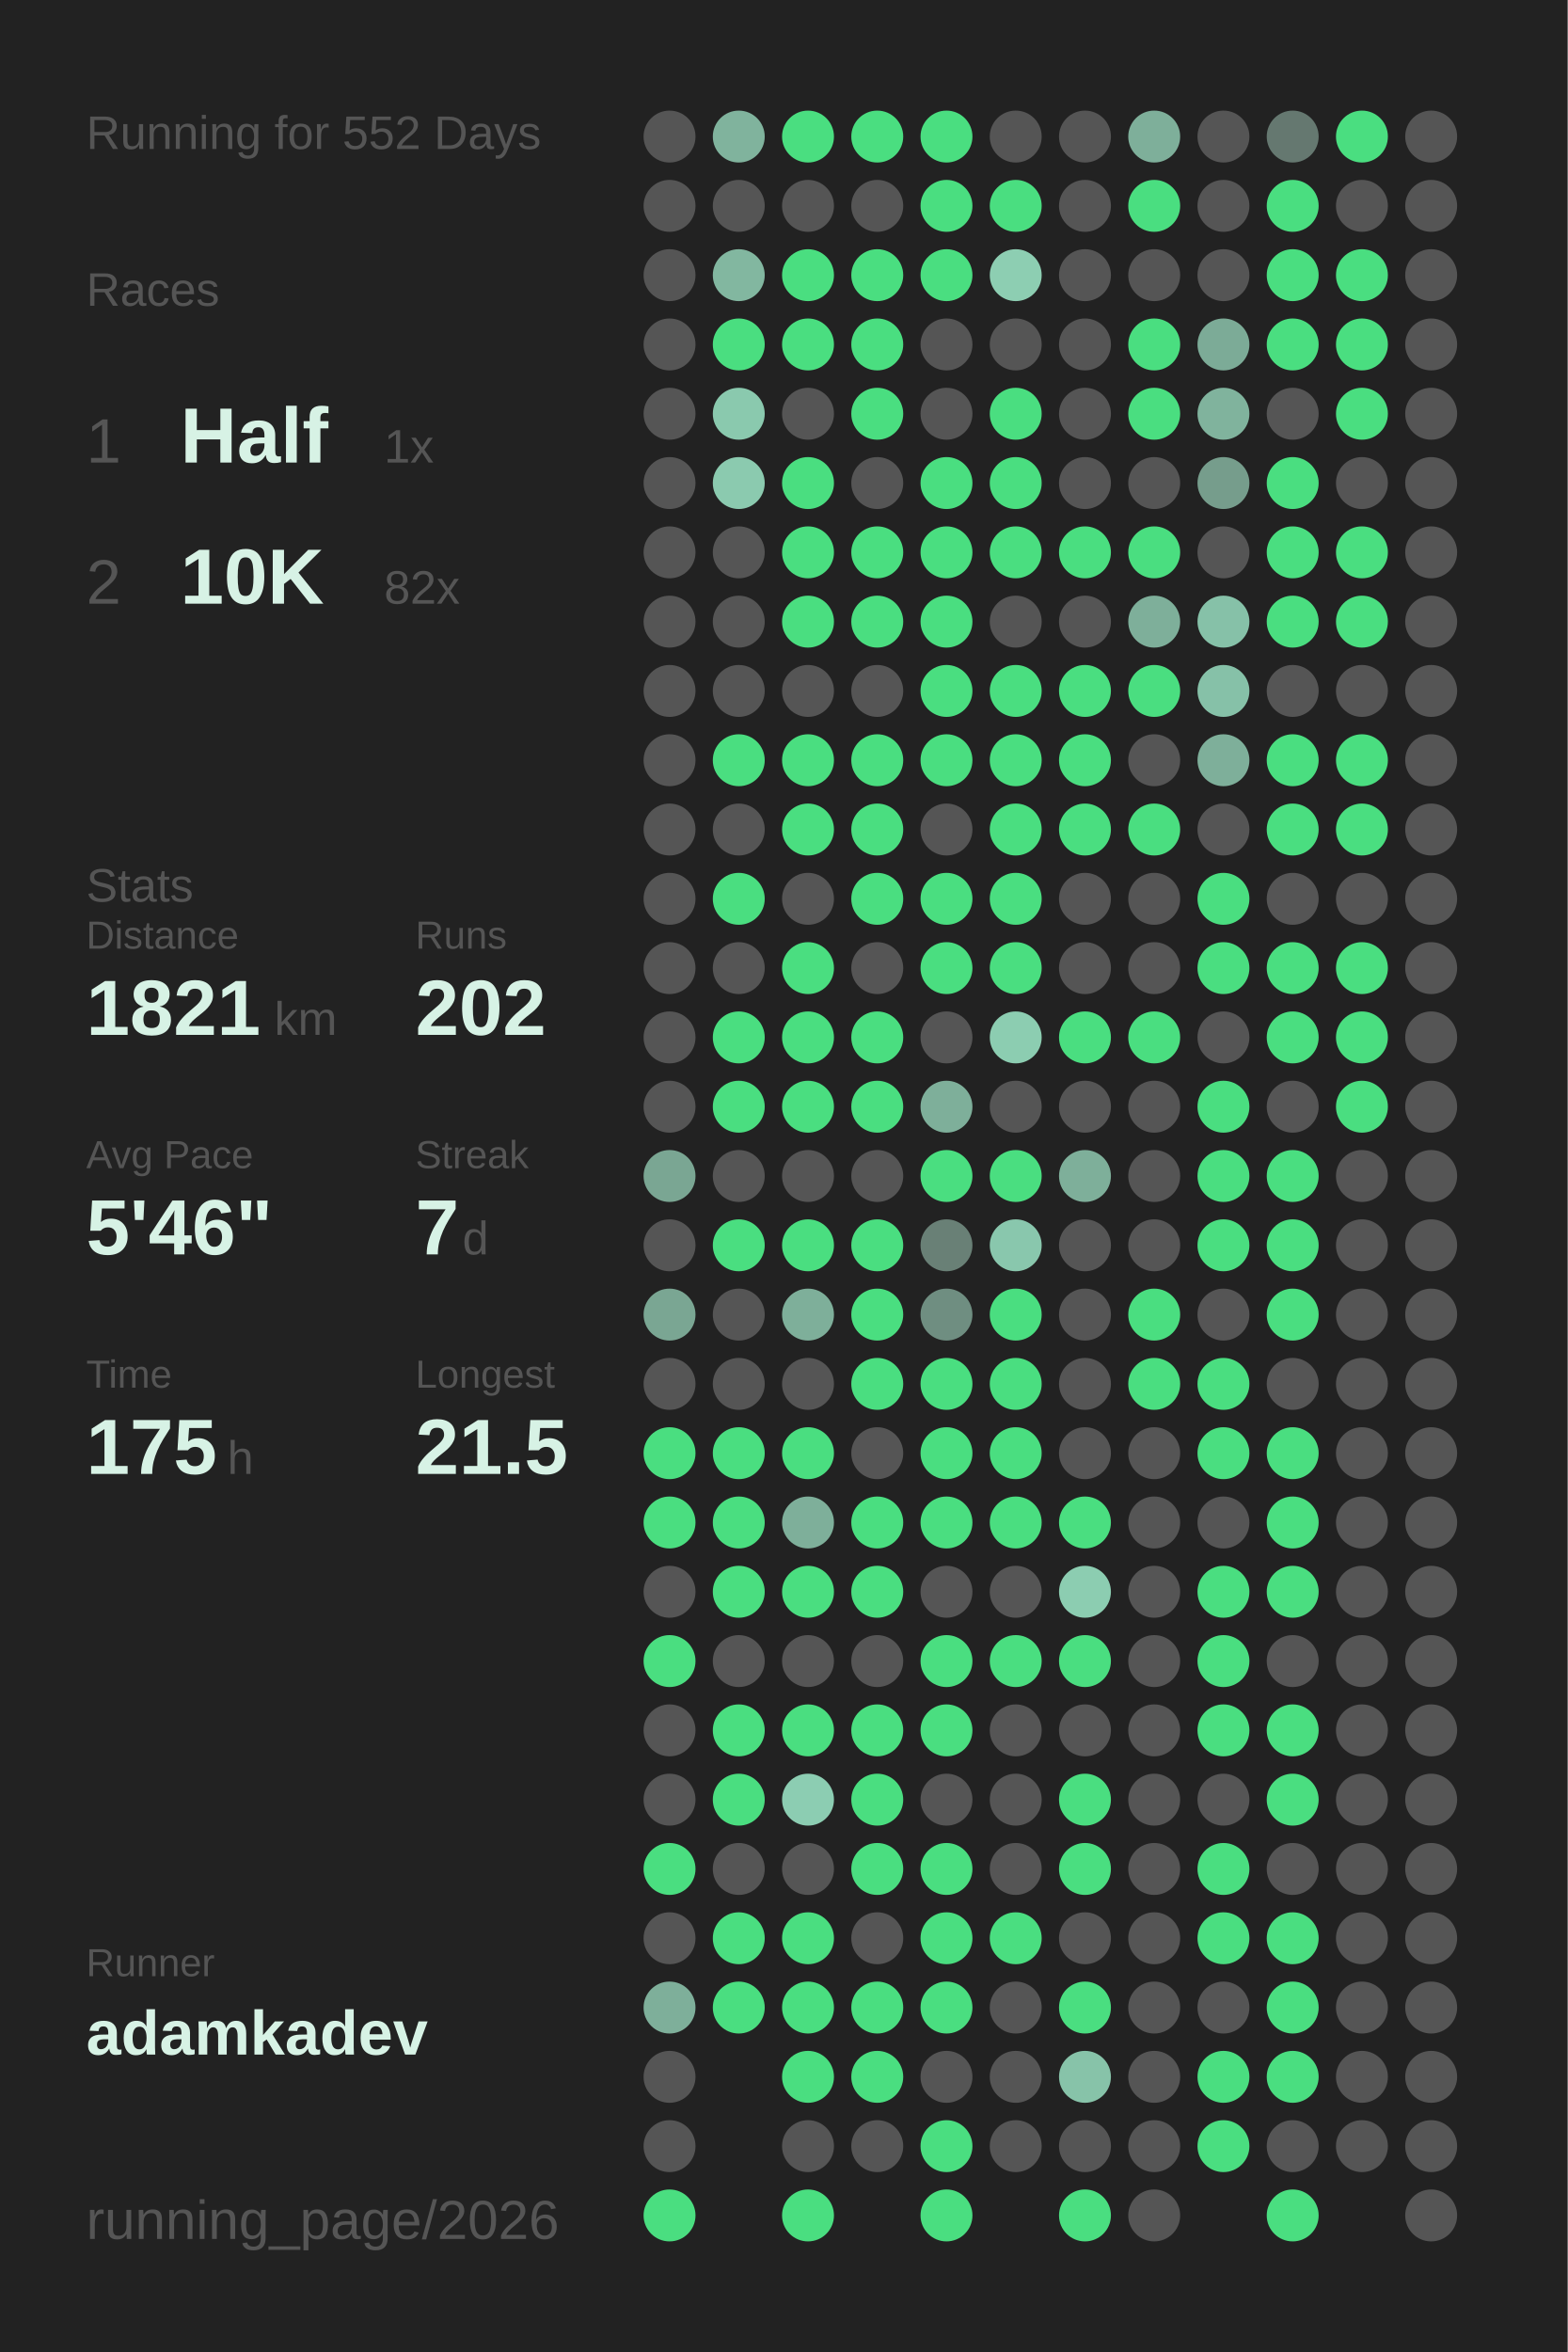
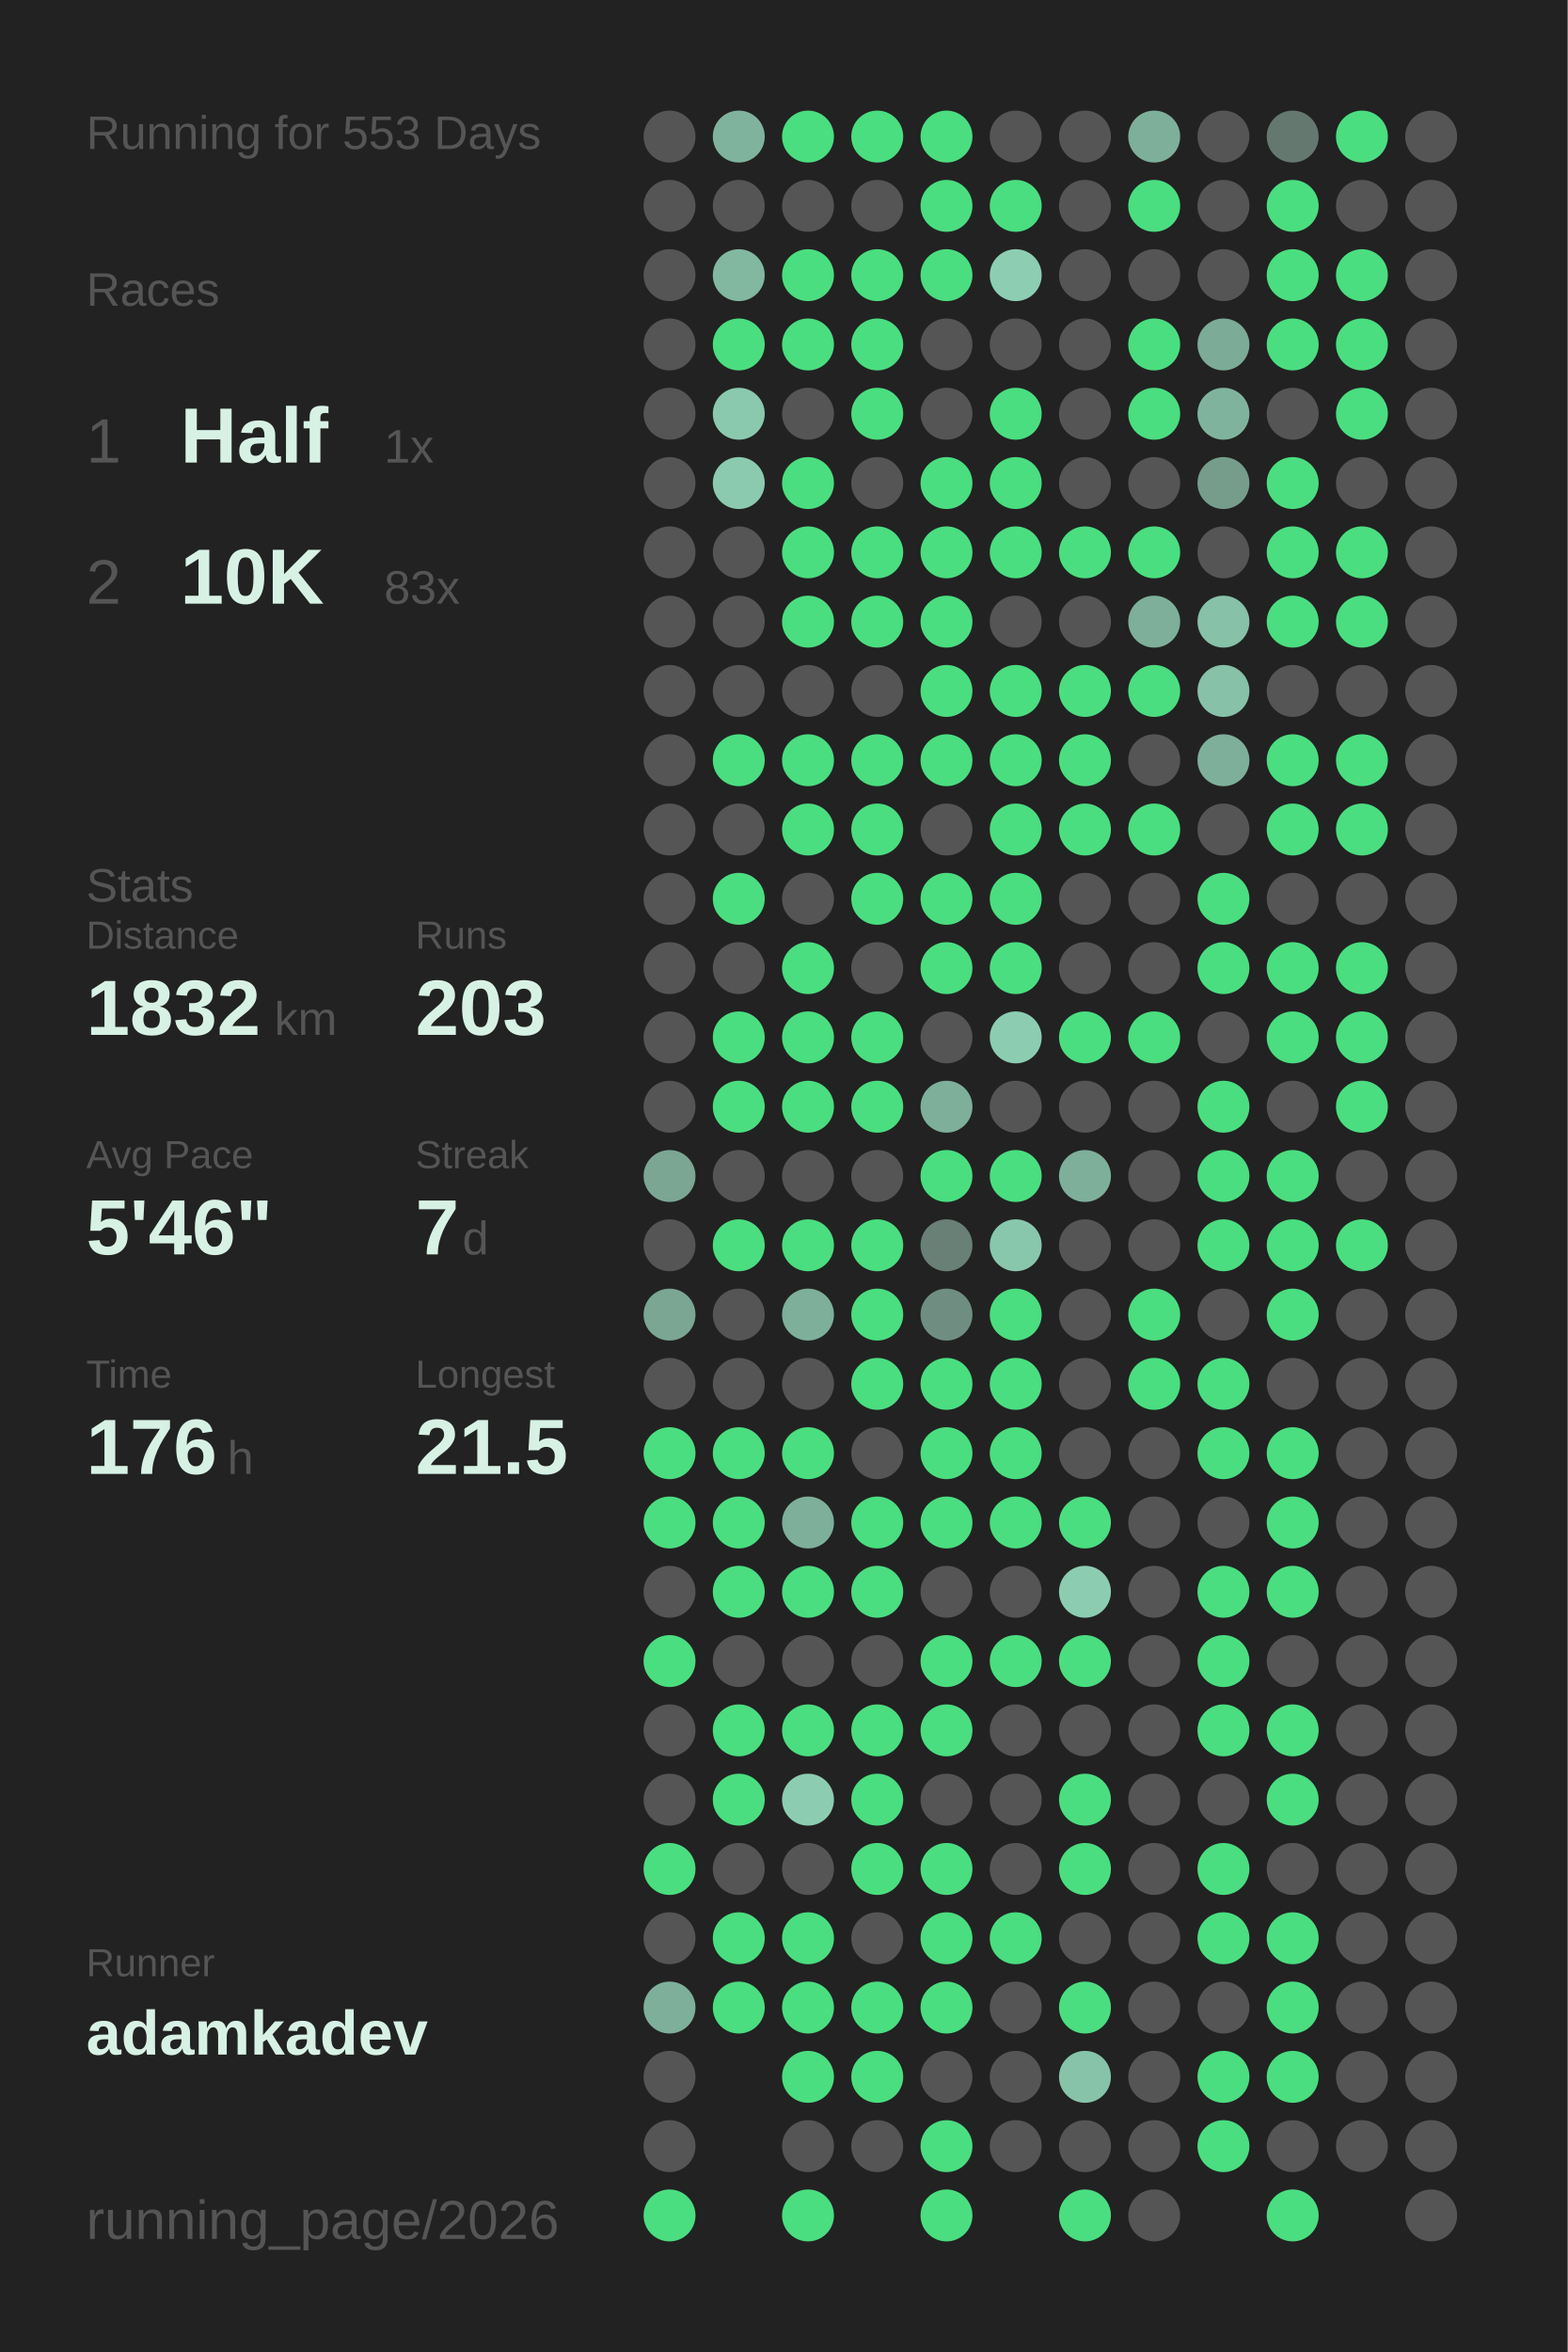
<svg xmlns="http://www.w3.org/2000/svg" baseProfile="full" height="300mm" version="1.1" viewBox="0,0,200,300" width="200mm">
  <defs />
  <rect fill="#222222" height="300" width="200" x="0" y="0" />
-   <text fill="#555555" style="font-size:6px; font-family:Arial;" x="11" y="19">Running for 552 Days</text>
+   <text fill="#555555" style="font-size:6px; font-family:Arial;" x="11" y="19">Running for 553 Days</text>
  <text fill="#555555" style="font-size:6px; font-family:Arial;" x="11" y="39">Races</text>
  <text fill="#555555" style="font-size:8px; font-family:Arial;" x="11" y="59">1</text>
  <text fill="#D7F2E5" style="font-size:10px; font-family:Arial; font-weight:bold;" x="23" y="59">Half</text>
  <text fill="#555555" style="font-size:6px; font-family:Arial;" x="49" y="59">1x</text>
  <text fill="#555555" style="font-size:8px; font-family:Arial;" x="11" y="77">2</text>
  <text fill="#D7F2E5" style="font-size:10px; font-family:Arial; font-weight:bold;" x="23" y="77">10K</text>
-   <text fill="#555555" style="font-size:6px; font-family:Arial;" x="49" y="77">82x</text>
+   <text fill="#555555" style="font-size:6px; font-family:Arial;" x="49" y="77">83x</text>
  <text fill="#555555" style="font-size:6px; font-family:Arial;" x="11" y="115">Stats</text>
  <text fill="#555555" style="font-size:5px; font-family:Arial;" x="11" y="121">Distance</text>
-   <text fill="#D7F2E5" style="font-size:10px; font-family:Arial; font-weight:bold;" x="11" y="132">1821</text>
+   <text fill="#D7F2E5" style="font-size:10px; font-family:Arial; font-weight:bold;" x="11" y="132">1832</text>
  <text fill="#555555" style="font-size:6px; font-family:Arial;" x="35" y="132">km</text>
  <text fill="#555555" style="font-size:5px; font-family:Arial;" x="53" y="121">Runs</text>
-   <text fill="#D7F2E5" style="font-size:10px; font-family:Arial; font-weight:bold;" x="53" y="132">202</text>
+   <text fill="#D7F2E5" style="font-size:10px; font-family:Arial; font-weight:bold;" x="53" y="132">203</text>
  <text fill="#555555" style="font-size:5px; font-family:Arial;" x="11" y="149">Avg Pace</text>
  <text fill="#D7F2E5" style="font-size:10px; font-family:Arial; font-weight:bold;" x="11" y="160">5'46"</text>
  <text fill="#555555" style="font-size:5px; font-family:Arial;" x="53" y="149">Streak</text>
  <text fill="#D7F2E5" style="font-size:10px; font-family:Arial; font-weight:bold;" x="53" y="160">7</text>
  <text fill="#555555" style="font-size:6px; font-family:Arial;" x="59" y="160">d</text>
  <text fill="#555555" style="font-size:5px; font-family:Arial;" x="11" y="177">Time</text>
-   <text fill="#D7F2E5" style="font-size:10px; font-family:Arial; font-weight:bold;" x="11" y="188">175</text>
+   <text fill="#D7F2E5" style="font-size:10px; font-family:Arial; font-weight:bold;" x="11" y="188">176</text>
  <text fill="#555555" style="font-size:6px; font-family:Arial;" x="29" y="188">h</text>
  <text fill="#555555" style="font-size:5px; font-family:Arial;" x="53" y="177">Longest</text>
  <text fill="#D7F2E5" style="font-size:10px; font-family:Arial; font-weight:bold;" x="53" y="188">21.5</text>
  <text fill="#555555" style="font-size:5px; font-family:Arial;" x="11" y="252.065">Runner</text>
  <text fill="#D7F2E5" style="font-size:8px; font-family:Arial; font-weight:bold;" x="11" y="262.065">adamkadev</text>
  <text fill="#555555" style="font-size:7px; font-family:Arial;" x="11" y="285.581">running_page/2026</text>
  <circle cx="85.417" cy="17.419" fill="#555555" r="3.312" />
  <circle cx="85.417" cy="26.258" fill="#555555" r="3.312" />
  <circle cx="85.417" cy="35.097" fill="#555555" r="3.312" />
  <circle cx="85.417" cy="43.935" fill="#555555" r="3.312" />
  <circle cx="85.417" cy="52.774" fill="#555555" r="3.312" />
  <circle cx="85.417" cy="61.613" fill="#555555" r="3.312" />
  <circle cx="85.417" cy="70.452" fill="#555555" r="3.312" />
  <circle cx="85.417" cy="79.29" fill="#555555" r="3.312" />
  <circle cx="85.417" cy="88.129" fill="#555555" r="3.312" />
  <circle cx="85.417" cy="96.968" fill="#555555" r="3.312" />
  <circle cx="85.417" cy="105.806" fill="#555555" r="3.312" />
  <circle cx="85.417" cy="114.645" fill="#555555" r="3.312" />
  <circle cx="85.417" cy="123.484" fill="#555555" r="3.312" />
  <circle cx="85.417" cy="132.323" fill="#555555" r="3.312" />
  <circle cx="85.417" cy="141.161" fill="#555555" r="3.312" />
  <circle cx="85.417" cy="150" fill="#7aa693" r="3.312" />
  <circle cx="85.417" cy="158.839" fill="#555555" r="3.312" />
  <circle cx="85.417" cy="167.677" fill="#7aa693" r="3.312" />
  <circle cx="85.417" cy="176.516" fill="#555555" r="3.312" />
  <circle cx="85.417" cy="185.355" fill="#4ADE80" r="3.312" />
  <circle cx="85.417" cy="194.194" fill="#4ADE80" r="3.312" />
  <circle cx="85.417" cy="203.032" fill="#555555" r="3.312" />
  <circle cx="85.417" cy="211.871" fill="#4ADE80" r="3.312" />
  <circle cx="85.417" cy="220.71" fill="#555555" r="3.312" />
  <circle cx="85.417" cy="229.548" fill="#555555" r="3.312" />
  <circle cx="85.417" cy="238.387" fill="#4ADE80" r="3.312" />
  <circle cx="85.417" cy="247.226" fill="#555555" r="3.312" />
  <circle cx="85.417" cy="256.065" fill="#7eaf9a" r="3.312" />
  <circle cx="85.417" cy="264.903" fill="#555555" r="3.312" />
  <circle cx="85.417" cy="273.742" fill="#555555" r="3.312" />
  <circle cx="85.417" cy="282.581" fill="#4ADE80" r="3.312" />
  <circle cx="94.25" cy="17.419" fill="#80b39d" r="3.312" />
  <circle cx="94.25" cy="26.258" fill="#555555" r="3.312" />
  <circle cx="94.25" cy="35.097" fill="#82b7a0" r="3.312" />
  <circle cx="94.25" cy="43.935" fill="#4ADE80" r="3.312" />
  <circle cx="94.25" cy="52.774" fill="#8ac9ae" r="3.312" />
  <circle cx="94.25" cy="61.613" fill="#8bcaaf" r="3.312" />
  <circle cx="94.25" cy="70.452" fill="#555555" r="3.312" />
  <circle cx="94.25" cy="79.29" fill="#555555" r="3.312" />
  <circle cx="94.25" cy="88.129" fill="#555555" r="3.312" />
  <circle cx="94.25" cy="96.968" fill="#4ADE80" r="3.312" />
  <circle cx="94.25" cy="105.806" fill="#555555" r="3.312" />
  <circle cx="94.25" cy="114.645" fill="#4ADE80" r="3.312" />
  <circle cx="94.25" cy="123.484" fill="#555555" r="3.312" />
  <circle cx="94.25" cy="132.323" fill="#4ADE80" r="3.312" />
  <circle cx="94.25" cy="141.161" fill="#4ADE80" r="3.312" />
  <circle cx="94.25" cy="150" fill="#555555" r="3.312" />
  <circle cx="94.25" cy="158.839" fill="#4ADE80" r="3.312" />
  <circle cx="94.25" cy="167.677" fill="#555555" r="3.312" />
  <circle cx="94.25" cy="176.516" fill="#555555" r="3.312" />
  <circle cx="94.25" cy="185.355" fill="#4ADE80" r="3.312" />
  <circle cx="94.25" cy="194.194" fill="#4ADE80" r="3.312" />
  <circle cx="94.25" cy="203.032" fill="#4ADE80" r="3.312" />
  <circle cx="94.25" cy="211.871" fill="#555555" r="3.312" />
  <circle cx="94.25" cy="220.71" fill="#4ADE80" r="3.312" />
  <circle cx="94.25" cy="229.548" fill="#4ADE80" r="3.312" />
  <circle cx="94.25" cy="238.387" fill="#555555" r="3.312" />
  <circle cx="94.25" cy="247.226" fill="#4ADE80" r="3.312" />
  <circle cx="94.25" cy="256.065" fill="#4ADE80" r="3.312" />
  <circle cx="103.083" cy="17.419" fill="#4ADE80" r="3.312" />
  <circle cx="103.083" cy="26.258" fill="#555555" r="3.312" />
  <circle cx="103.083" cy="35.097" fill="#4ADE80" r="3.312" />
  <circle cx="103.083" cy="43.935" fill="#4ADE80" r="3.312" />
  <circle cx="103.083" cy="52.774" fill="#555555" r="3.312" />
  <circle cx="103.083" cy="61.613" fill="#4ADE80" r="3.312" />
  <circle cx="103.083" cy="70.452" fill="#4ADE80" r="3.312" />
  <circle cx="103.083" cy="79.29" fill="#4ADE80" r="3.312" />
  <circle cx="103.083" cy="88.129" fill="#555555" r="3.312" />
  <circle cx="103.083" cy="96.968" fill="#4ADE80" r="3.312" />
  <circle cx="103.083" cy="105.806" fill="#4ADE80" r="3.312" />
  <circle cx="103.083" cy="114.645" fill="#555555" r="3.312" />
  <circle cx="103.083" cy="123.484" fill="#4ADE80" r="3.312" />
  <circle cx="103.083" cy="132.323" fill="#4ADE80" r="3.312" />
  <circle cx="103.083" cy="141.161" fill="#4ADE80" r="3.312" />
  <circle cx="103.083" cy="150" fill="#555555" r="3.312" />
  <circle cx="103.083" cy="158.839" fill="#4ADE80" r="3.312" />
  <circle cx="103.083" cy="167.677" fill="#7eaf9a" r="3.312" />
  <circle cx="103.083" cy="176.516" fill="#555555" r="3.312" />
  <circle cx="103.083" cy="185.355" fill="#4ADE80" r="3.312" />
  <circle cx="103.083" cy="194.194" fill="#7eaf9a" r="3.312" />
  <circle cx="103.083" cy="203.032" fill="#4ADE80" r="3.312" />
  <circle cx="103.083" cy="211.871" fill="#555555" r="3.312" />
  <circle cx="103.083" cy="220.71" fill="#4ADE80" r="3.312" />
  <circle cx="103.083" cy="229.548" fill="#8ccdb2" r="3.312" />
  <circle cx="103.083" cy="238.387" fill="#555555" r="3.312" />
  <circle cx="103.083" cy="247.226" fill="#4ADE80" r="3.312" />
  <circle cx="103.083" cy="256.065" fill="#4ADE80" r="3.312" />
  <circle cx="103.083" cy="264.903" fill="#4ADE80" r="3.312" />
  <circle cx="103.083" cy="273.742" fill="#555555" r="3.312" />
  <circle cx="103.083" cy="282.581" fill="#4ADE80" r="3.312" />
  <circle cx="111.917" cy="17.419" fill="#4ADE80" r="3.312" />
  <circle cx="111.917" cy="26.258" fill="#555555" r="3.312" />
  <circle cx="111.917" cy="35.097" fill="#4ADE80" r="3.312" />
  <circle cx="111.917" cy="43.935" fill="#4ADE80" r="3.312" />
  <circle cx="111.917" cy="52.774" fill="#4ADE80" r="3.312" />
  <circle cx="111.917" cy="61.613" fill="#555555" r="3.312" />
  <circle cx="111.917" cy="70.452" fill="#4ADE80" r="3.312" />
  <circle cx="111.917" cy="79.29" fill="#4ADE80" r="3.312" />
  <circle cx="111.917" cy="88.129" fill="#555555" r="3.312" />
  <circle cx="111.917" cy="96.968" fill="#4ADE80" r="3.312" />
  <circle cx="111.917" cy="105.806" fill="#4ADE80" r="3.312" />
  <circle cx="111.917" cy="114.645" fill="#4ADE80" r="3.312" />
  <circle cx="111.917" cy="123.484" fill="#555555" r="3.312" />
  <circle cx="111.917" cy="132.323" fill="#4ADE80" r="3.312" />
  <circle cx="111.917" cy="141.161" fill="#4ADE80" r="3.312" />
  <circle cx="111.917" cy="150" fill="#555555" r="3.312" />
  <circle cx="111.917" cy="158.839" fill="#4ADE80" r="3.312" />
  <circle cx="111.917" cy="167.677" fill="#4ADE80" r="3.312" />
  <circle cx="111.917" cy="176.516" fill="#4ADE80" r="3.312" />
  <circle cx="111.917" cy="185.355" fill="#555555" r="3.312" />
  <circle cx="111.917" cy="194.194" fill="#4ADE80" r="3.312" />
  <circle cx="111.917" cy="203.032" fill="#4ADE80" r="3.312" />
  <circle cx="111.917" cy="211.871" fill="#555555" r="3.312" />
  <circle cx="111.917" cy="220.71" fill="#4ADE80" r="3.312" />
  <circle cx="111.917" cy="229.548" fill="#4ADE80" r="3.312" />
  <circle cx="111.917" cy="238.387" fill="#4ADE80" r="3.312" />
  <circle cx="111.917" cy="247.226" fill="#555555" r="3.312" />
  <circle cx="111.917" cy="256.065" fill="#4ADE80" r="3.312" />
  <circle cx="111.917" cy="264.903" fill="#4ADE80" r="3.312" />
  <circle cx="111.917" cy="273.742" fill="#555555" r="3.312" />
  <circle cx="120.75" cy="17.419" fill="#4ADE80" r="3.312" />
  <circle cx="120.75" cy="26.258" fill="#4ADE80" r="3.312" />
  <circle cx="120.75" cy="35.097" fill="#4ADE80" r="3.312" />
  <circle cx="120.75" cy="43.935" fill="#555555" r="3.312" />
  <circle cx="120.75" cy="52.774" fill="#555555" r="3.312" />
  <circle cx="120.75" cy="61.613" fill="#4ADE80" r="3.312" />
  <circle cx="120.75" cy="70.452" fill="#4ADE80" r="3.312" />
  <circle cx="120.75" cy="79.29" fill="#4ADE80" r="3.312" />
  <circle cx="120.75" cy="88.129" fill="#4ADE80" r="3.312" />
  <circle cx="120.75" cy="96.968" fill="#4ADE80" r="3.312" />
  <circle cx="120.75" cy="105.806" fill="#555555" r="3.312" />
  <circle cx="120.75" cy="114.645" fill="#4ADE80" r="3.312" />
  <circle cx="120.75" cy="123.484" fill="#4ADE80" r="3.312" />
  <circle cx="120.75" cy="132.323" fill="#555555" r="3.312" />
  <circle cx="120.75" cy="141.161" fill="#7eaf9a" r="3.312" />
  <circle cx="120.75" cy="150" fill="#4ADE80" r="3.312" />
  <circle cx="120.75" cy="158.839" fill="#698076" r="3.312" />
  <circle cx="120.75" cy="167.677" fill="#6f8e81" r="3.312" />
  <circle cx="120.75" cy="176.516" fill="#4ADE80" r="3.312" />
  <circle cx="120.75" cy="185.355" fill="#4ADE80" r="3.312" />
  <circle cx="120.75" cy="194.194" fill="#4ADE80" r="3.312" />
  <circle cx="120.75" cy="203.032" fill="#555555" r="3.312" />
  <circle cx="120.75" cy="211.871" fill="#4ADE80" r="3.312" />
  <circle cx="120.75" cy="220.71" fill="#4ADE80" r="3.312" />
  <circle cx="120.75" cy="229.548" fill="#555555" r="3.312" />
  <circle cx="120.75" cy="238.387" fill="#4ADE80" r="3.312" />
  <circle cx="120.75" cy="247.226" fill="#4ADE80" r="3.312" />
  <circle cx="120.75" cy="256.065" fill="#4ADE80" r="3.312" />
  <circle cx="120.75" cy="264.903" fill="#555555" r="3.312" />
  <circle cx="120.75" cy="273.742" fill="#4ADE80" r="3.312" />
  <circle cx="120.75" cy="282.581" fill="#4ADE80" r="3.312" />
  <circle cx="129.583" cy="17.419" fill="#555555" r="3.312" />
  <circle cx="129.583" cy="26.258" fill="#4ADE80" r="3.312" />
  <circle cx="129.583" cy="35.097" fill="#8dceb2" r="3.312" />
  <circle cx="129.583" cy="43.935" fill="#555555" r="3.312" />
  <circle cx="129.583" cy="52.774" fill="#4ADE80" r="3.312" />
  <circle cx="129.583" cy="61.613" fill="#4ADE80" r="3.312" />
  <circle cx="129.583" cy="70.452" fill="#4ADE80" r="3.312" />
  <circle cx="129.583" cy="79.29" fill="#555555" r="3.312" />
  <circle cx="129.583" cy="88.129" fill="#4ADE80" r="3.312" />
  <circle cx="129.583" cy="96.968" fill="#4ADE80" r="3.312" />
  <circle cx="129.583" cy="105.806" fill="#4ADE80" r="3.312" />
  <circle cx="129.583" cy="114.645" fill="#4ADE80" r="3.312" />
  <circle cx="129.583" cy="123.484" fill="#4ADE80" r="3.312" />
  <circle cx="129.583" cy="132.323" fill="#8ccdb1" r="3.312" />
  <circle cx="129.583" cy="141.161" fill="#555555" r="3.312" />
  <circle cx="129.583" cy="150" fill="#4ADE80" r="3.312" />
  <circle cx="129.583" cy="158.839" fill="#89c7ad" r="3.312" />
  <circle cx="129.583" cy="167.677" fill="#4ADE80" r="3.312" />
  <circle cx="129.583" cy="176.516" fill="#4ADE80" r="3.312" />
  <circle cx="129.583" cy="185.355" fill="#4ADE80" r="3.312" />
  <circle cx="129.583" cy="194.194" fill="#4ADE80" r="3.312" />
  <circle cx="129.583" cy="203.032" fill="#555555" r="3.312" />
  <circle cx="129.583" cy="211.871" fill="#4ADE80" r="3.312" />
  <circle cx="129.583" cy="220.71" fill="#555555" r="3.312" />
  <circle cx="129.583" cy="229.548" fill="#555555" r="3.312" />
  <circle cx="129.583" cy="238.387" fill="#555555" r="3.312" />
  <circle cx="129.583" cy="247.226" fill="#4ADE80" r="3.312" />
  <circle cx="129.583" cy="256.065" fill="#555555" r="3.312" />
  <circle cx="129.583" cy="264.903" fill="#555555" r="3.312" />
  <circle cx="129.583" cy="273.742" fill="#555555" r="3.312" />
  <circle cx="138.417" cy="17.419" fill="#555555" r="3.312" />
  <circle cx="138.417" cy="26.258" fill="#555555" r="3.312" />
  <circle cx="138.417" cy="35.097" fill="#555555" r="3.312" />
  <circle cx="138.417" cy="43.935" fill="#555555" r="3.312" />
  <circle cx="138.417" cy="52.774" fill="#555555" r="3.312" />
  <circle cx="138.417" cy="61.613" fill="#555555" r="3.312" />
  <circle cx="138.417" cy="70.452" fill="#4ADE80" r="3.312" />
  <circle cx="138.417" cy="79.29" fill="#555555" r="3.312" />
  <circle cx="138.417" cy="88.129" fill="#4ADE80" r="3.312" />
  <circle cx="138.417" cy="96.968" fill="#4ADE80" r="3.312" />
  <circle cx="138.417" cy="105.806" fill="#4ADE80" r="3.312" />
  <circle cx="138.417" cy="114.645" fill="#555555" r="3.312" />
  <circle cx="138.417" cy="123.484" fill="#555555" r="3.312" />
  <circle cx="138.417" cy="132.323" fill="#4ADE80" r="3.312" />
  <circle cx="138.417" cy="141.161" fill="#555555" r="3.312" />
  <circle cx="138.417" cy="150" fill="#7eaf9a" r="3.312" />
  <circle cx="138.417" cy="158.839" fill="#555555" r="3.312" />
  <circle cx="138.417" cy="167.677" fill="#555555" r="3.312" />
  <circle cx="138.417" cy="176.516" fill="#555555" r="3.312" />
  <circle cx="138.417" cy="185.355" fill="#555555" r="3.312" />
  <circle cx="138.417" cy="194.194" fill="#4ADE80" r="3.312" />
  <circle cx="138.417" cy="203.032" fill="#8ccdb1" r="3.312" />
  <circle cx="138.417" cy="211.871" fill="#4ADE80" r="3.312" />
  <circle cx="138.417" cy="220.71" fill="#555555" r="3.312" />
  <circle cx="138.417" cy="229.548" fill="#4ADE80" r="3.312" />
  <circle cx="138.417" cy="238.387" fill="#4ADE80" r="3.312" />
  <circle cx="138.417" cy="247.226" fill="#555555" r="3.312" />
  <circle cx="138.417" cy="256.065" fill="#4ADE80" r="3.312" />
  <circle cx="138.417" cy="264.903" fill="#87c3a9" r="3.312" />
  <circle cx="138.417" cy="273.742" fill="#555555" r="3.312" />
  <circle cx="138.417" cy="282.581" fill="#4ADE80" r="3.312" />
  <circle cx="147.25" cy="17.419" fill="#7eaf9a" r="3.312" />
  <circle cx="147.25" cy="26.258" fill="#4ADE80" r="3.312" />
  <circle cx="147.25" cy="35.097" fill="#555555" r="3.312" />
  <circle cx="147.25" cy="43.935" fill="#4ADE80" r="3.312" />
  <circle cx="147.25" cy="52.774" fill="#4ADE80" r="3.312" />
  <circle cx="147.25" cy="61.613" fill="#555555" r="3.312" />
  <circle cx="147.25" cy="70.452" fill="#4ADE80" r="3.312" />
  <circle cx="147.25" cy="79.29" fill="#7eaf9a" r="3.312" />
  <circle cx="147.25" cy="88.129" fill="#4ADE80" r="3.312" />
  <circle cx="147.25" cy="96.968" fill="#555555" r="3.312" />
  <circle cx="147.25" cy="105.806" fill="#4ADE80" r="3.312" />
  <circle cx="147.25" cy="114.645" fill="#555555" r="3.312" />
  <circle cx="147.25" cy="123.484" fill="#555555" r="3.312" />
  <circle cx="147.25" cy="132.323" fill="#4ADE80" r="3.312" />
  <circle cx="147.25" cy="141.161" fill="#555555" r="3.312" />
  <circle cx="147.25" cy="150" fill="#555555" r="3.312" />
  <circle cx="147.25" cy="158.839" fill="#555555" r="3.312" />
  <circle cx="147.25" cy="167.677" fill="#4ADE80" r="3.312" />
  <circle cx="147.25" cy="176.516" fill="#4ADE80" r="3.312" />
  <circle cx="147.25" cy="185.355" fill="#555555" r="3.312" />
  <circle cx="147.25" cy="194.194" fill="#555555" r="3.312" />
  <circle cx="147.25" cy="203.032" fill="#555555" r="3.312" />
  <circle cx="147.25" cy="211.871" fill="#555555" r="3.312" />
  <circle cx="147.25" cy="220.71" fill="#555555" r="3.312" />
  <circle cx="147.25" cy="229.548" fill="#555555" r="3.312" />
  <circle cx="147.25" cy="238.387" fill="#555555" r="3.312" />
  <circle cx="147.25" cy="247.226" fill="#555555" r="3.312" />
  <circle cx="147.25" cy="256.065" fill="#555555" r="3.312" />
  <circle cx="147.25" cy="264.903" fill="#555555" r="3.312" />
  <circle cx="147.25" cy="273.742" fill="#555555" r="3.312" />
  <circle cx="147.25" cy="282.581" fill="#555555" r="3.312" />
  <circle cx="156.083" cy="17.419" fill="#555555" r="3.312" />
  <circle cx="156.083" cy="26.258" fill="#555555" r="3.312" />
  <circle cx="156.083" cy="35.097" fill="#555555" r="3.312" />
  <circle cx="156.083" cy="43.935" fill="#7cab97" r="3.312" />
  <circle cx="156.083" cy="52.774" fill="#80b39d" r="3.312" />
  <circle cx="156.083" cy="61.613" fill="#769d8c" r="3.312" />
  <circle cx="156.083" cy="70.452" fill="#555555" r="3.312" />
  <circle cx="156.083" cy="79.29" fill="#86c1a8" r="3.312" />
  <circle cx="156.083" cy="88.129" fill="#86c1a8" r="3.312" />
  <circle cx="156.083" cy="96.968" fill="#7eaf9a" r="3.312" />
  <circle cx="156.083" cy="105.806" fill="#555555" r="3.312" />
  <circle cx="156.083" cy="114.645" fill="#4ADE80" r="3.312" />
  <circle cx="156.083" cy="123.484" fill="#4ADE80" r="3.312" />
  <circle cx="156.083" cy="132.323" fill="#555555" r="3.312" />
  <circle cx="156.083" cy="141.161" fill="#4ADE80" r="3.312" />
  <circle cx="156.083" cy="150" fill="#4ADE80" r="3.312" />
  <circle cx="156.083" cy="158.839" fill="#4ADE80" r="3.312" />
  <circle cx="156.083" cy="167.677" fill="#555555" r="3.312" />
  <circle cx="156.083" cy="176.516" fill="#4ADE80" r="3.312" />
  <circle cx="156.083" cy="185.355" fill="#4ADE80" r="3.312" />
  <circle cx="156.083" cy="194.194" fill="#555555" r="3.312" />
  <circle cx="156.083" cy="203.032" fill="#4ADE80" r="3.312" />
  <circle cx="156.083" cy="211.871" fill="#4ADE80" r="3.312" />
  <circle cx="156.083" cy="220.71" fill="#4ADE80" r="3.312" />
  <circle cx="156.083" cy="229.548" fill="#555555" r="3.312" />
  <circle cx="156.083" cy="238.387" fill="#4ADE80" r="3.312" />
  <circle cx="156.083" cy="247.226" fill="#4ADE80" r="3.312" />
  <circle cx="156.083" cy="256.065" fill="#555555" r="3.312" />
  <circle cx="156.083" cy="264.903" fill="#4ADE80" r="3.312" />
  <circle cx="156.083" cy="273.742" fill="#4ADE80" r="3.312" />
  <circle cx="164.917" cy="17.419" fill="#657870" r="3.312" />
  <circle cx="164.917" cy="26.258" fill="#4ADE80" r="3.312" />
  <circle cx="164.917" cy="35.097" fill="#4ADE80" r="3.312" />
  <circle cx="164.917" cy="43.935" fill="#4ADE80" r="3.312" />
  <circle cx="164.917" cy="52.774" fill="#555555" r="3.312" />
  <circle cx="164.917" cy="61.613" fill="#4ADE80" r="3.312" />
  <circle cx="164.917" cy="70.452" fill="#4ADE80" r="3.312" />
  <circle cx="164.917" cy="79.29" fill="#4ADE80" r="3.312" />
  <circle cx="164.917" cy="88.129" fill="#555555" r="3.312" />
  <circle cx="164.917" cy="96.968" fill="#4ADE80" r="3.312" />
  <circle cx="164.917" cy="105.806" fill="#4ADE80" r="3.312" />
  <circle cx="164.917" cy="114.645" fill="#555555" r="3.312" />
  <circle cx="164.917" cy="123.484" fill="#4ADE80" r="3.312" />
  <circle cx="164.917" cy="132.323" fill="#4ADE80" r="3.312" />
  <circle cx="164.917" cy="141.161" fill="#555555" r="3.312" />
  <circle cx="164.917" cy="150" fill="#4ADE80" r="3.312" />
  <circle cx="164.917" cy="158.839" fill="#4ADE80" r="3.312" />
  <circle cx="164.917" cy="167.677" fill="#4ADE80" r="3.312" />
  <circle cx="164.917" cy="176.516" fill="#555555" r="3.312" />
  <circle cx="164.917" cy="185.355" fill="#4ADE80" r="3.312" />
  <circle cx="164.917" cy="194.194" fill="#4ADE80" r="3.312" />
  <circle cx="164.917" cy="203.032" fill="#4ADE80" r="3.312" />
  <circle cx="164.917" cy="211.871" fill="#555555" r="3.312" />
  <circle cx="164.917" cy="220.71" fill="#4ADE80" r="3.312" />
  <circle cx="164.917" cy="229.548" fill="#4ADE80" r="3.312" />
  <circle cx="164.917" cy="238.387" fill="#555555" r="3.312" />
  <circle cx="164.917" cy="247.226" fill="#4ADE80" r="3.312" />
  <circle cx="164.917" cy="256.065" fill="#4ADE80" r="3.312" />
  <circle cx="164.917" cy="264.903" fill="#4ADE80" r="3.312" />
  <circle cx="164.917" cy="273.742" fill="#555555" r="3.312" />
  <circle cx="164.917" cy="282.581" fill="#4ADE80" r="3.312" />
  <circle cx="173.75" cy="17.419" fill="#4ADE80" r="3.312" />
  <circle cx="173.75" cy="26.258" fill="#555555" r="3.312" />
  <circle cx="173.75" cy="35.097" fill="#4ADE80" r="3.312" />
  <circle cx="173.75" cy="43.935" fill="#4ADE80" r="3.312" />
  <circle cx="173.75" cy="52.774" fill="#4ADE80" r="3.312" />
  <circle cx="173.75" cy="61.613" fill="#555555" r="3.312" />
  <circle cx="173.75" cy="70.452" fill="#4ADE80" r="3.312" />
  <circle cx="173.75" cy="79.29" fill="#4ADE80" r="3.312" />
  <circle cx="173.75" cy="88.129" fill="#555555" r="3.312" />
  <circle cx="173.75" cy="96.968" fill="#4ADE80" r="3.312" />
  <circle cx="173.75" cy="105.806" fill="#4ADE80" r="3.312" />
  <circle cx="173.75" cy="114.645" fill="#555555" r="3.312" />
  <circle cx="173.75" cy="123.484" fill="#4ADE80" r="3.312" />
  <circle cx="173.75" cy="132.323" fill="#4ADE80" r="3.312" />
  <circle cx="173.75" cy="141.161" fill="#4ADE80" r="3.312" />
  <circle cx="173.75" cy="150" fill="#555555" r="3.312" />
-   <circle cx="173.75" cy="158.839" fill="#555555" r="3.312" />
+   <circle cx="173.75" cy="158.839" fill="#4ADE80" r="3.312" />
  <circle cx="173.75" cy="167.677" fill="#555555" r="3.312" />
  <circle cx="173.75" cy="176.516" fill="#555555" r="3.312" />
  <circle cx="173.75" cy="185.355" fill="#555555" r="3.312" />
  <circle cx="173.75" cy="194.194" fill="#555555" r="3.312" />
  <circle cx="173.75" cy="203.032" fill="#555555" r="3.312" />
  <circle cx="173.75" cy="211.871" fill="#555555" r="3.312" />
  <circle cx="173.75" cy="220.71" fill="#555555" r="3.312" />
  <circle cx="173.75" cy="229.548" fill="#555555" r="3.312" />
  <circle cx="173.75" cy="238.387" fill="#555555" r="3.312" />
  <circle cx="173.75" cy="247.226" fill="#555555" r="3.312" />
  <circle cx="173.75" cy="256.065" fill="#555555" r="3.312" />
  <circle cx="173.75" cy="264.903" fill="#555555" r="3.312" />
  <circle cx="173.75" cy="273.742" fill="#555555" r="3.312" />
  <circle cx="182.583" cy="17.419" fill="#555555" r="3.312" />
  <circle cx="182.583" cy="26.258" fill="#555555" r="3.312" />
  <circle cx="182.583" cy="35.097" fill="#555555" r="3.312" />
  <circle cx="182.583" cy="43.935" fill="#555555" r="3.312" />
  <circle cx="182.583" cy="52.774" fill="#555555" r="3.312" />
  <circle cx="182.583" cy="61.613" fill="#555555" r="3.312" />
  <circle cx="182.583" cy="70.452" fill="#555555" r="3.312" />
  <circle cx="182.583" cy="79.29" fill="#555555" r="3.312" />
  <circle cx="182.583" cy="88.129" fill="#555555" r="3.312" />
  <circle cx="182.583" cy="96.968" fill="#555555" r="3.312" />
  <circle cx="182.583" cy="105.806" fill="#555555" r="3.312" />
  <circle cx="182.583" cy="114.645" fill="#555555" r="3.312" />
  <circle cx="182.583" cy="123.484" fill="#555555" r="3.312" />
  <circle cx="182.583" cy="132.323" fill="#555555" r="3.312" />
  <circle cx="182.583" cy="141.161" fill="#555555" r="3.312" />
  <circle cx="182.583" cy="150" fill="#555555" r="3.312" />
  <circle cx="182.583" cy="158.839" fill="#555555" r="3.312" />
  <circle cx="182.583" cy="167.677" fill="#555555" r="3.312" />
  <circle cx="182.583" cy="176.516" fill="#555555" r="3.312" />
  <circle cx="182.583" cy="185.355" fill="#555555" r="3.312" />
  <circle cx="182.583" cy="194.194" fill="#555555" r="3.312" />
  <circle cx="182.583" cy="203.032" fill="#555555" r="3.312" />
  <circle cx="182.583" cy="211.871" fill="#555555" r="3.312" />
  <circle cx="182.583" cy="220.71" fill="#555555" r="3.312" />
  <circle cx="182.583" cy="229.548" fill="#555555" r="3.312" />
  <circle cx="182.583" cy="238.387" fill="#555555" r="3.312" />
  <circle cx="182.583" cy="247.226" fill="#555555" r="3.312" />
  <circle cx="182.583" cy="256.065" fill="#555555" r="3.312" />
  <circle cx="182.583" cy="264.903" fill="#555555" r="3.312" />
  <circle cx="182.583" cy="273.742" fill="#555555" r="3.312" />
  <circle cx="182.583" cy="282.581" fill="#555555" r="3.312" />
</svg>
